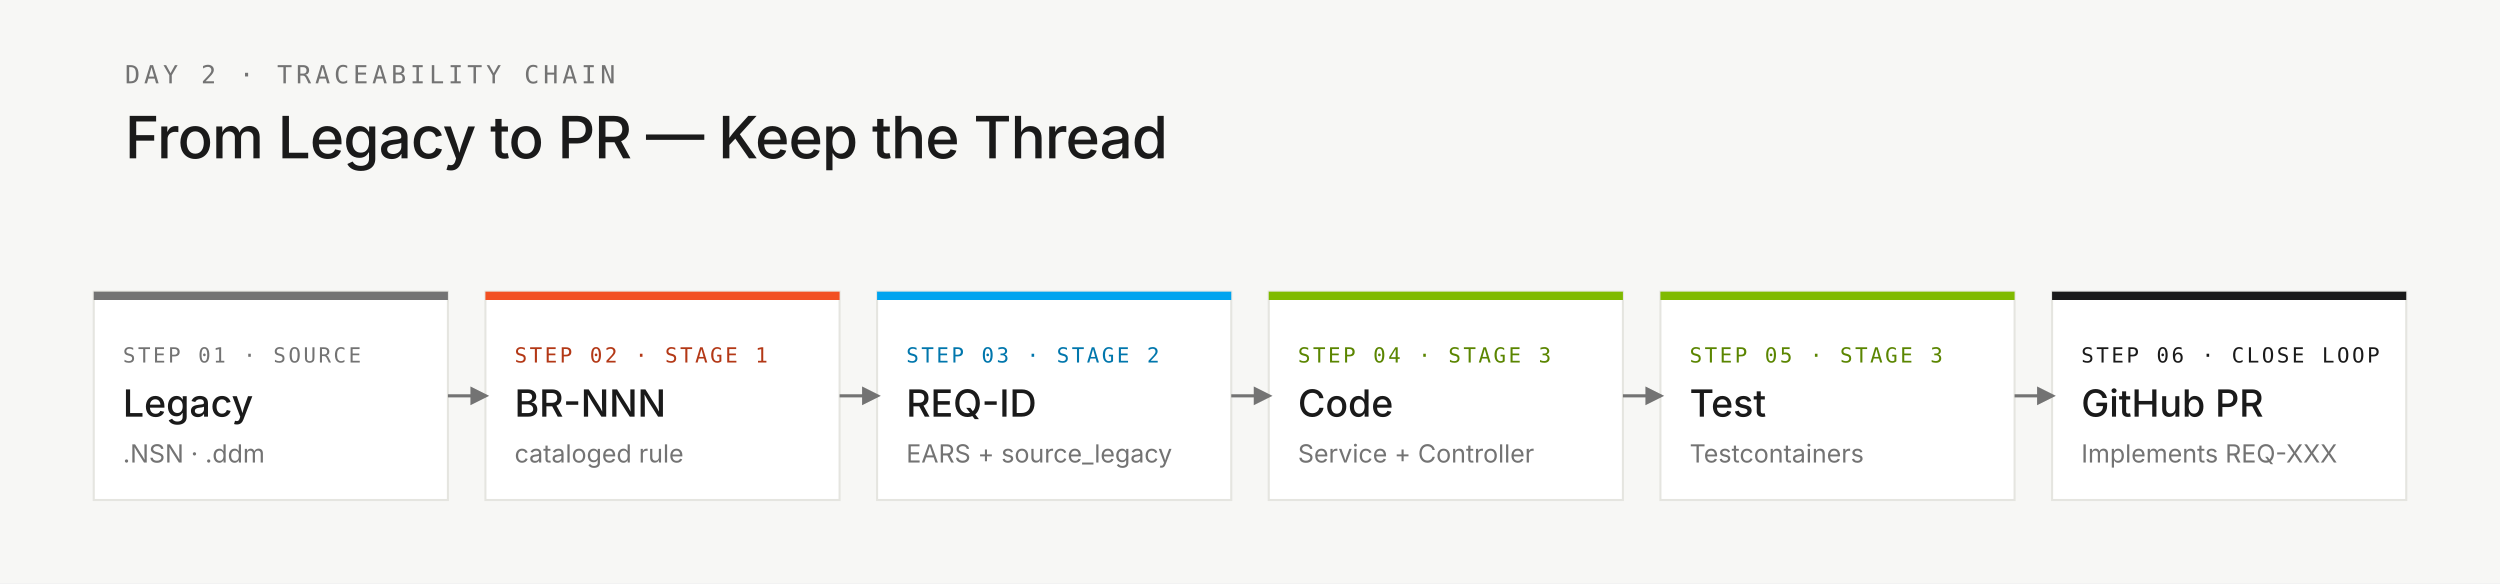
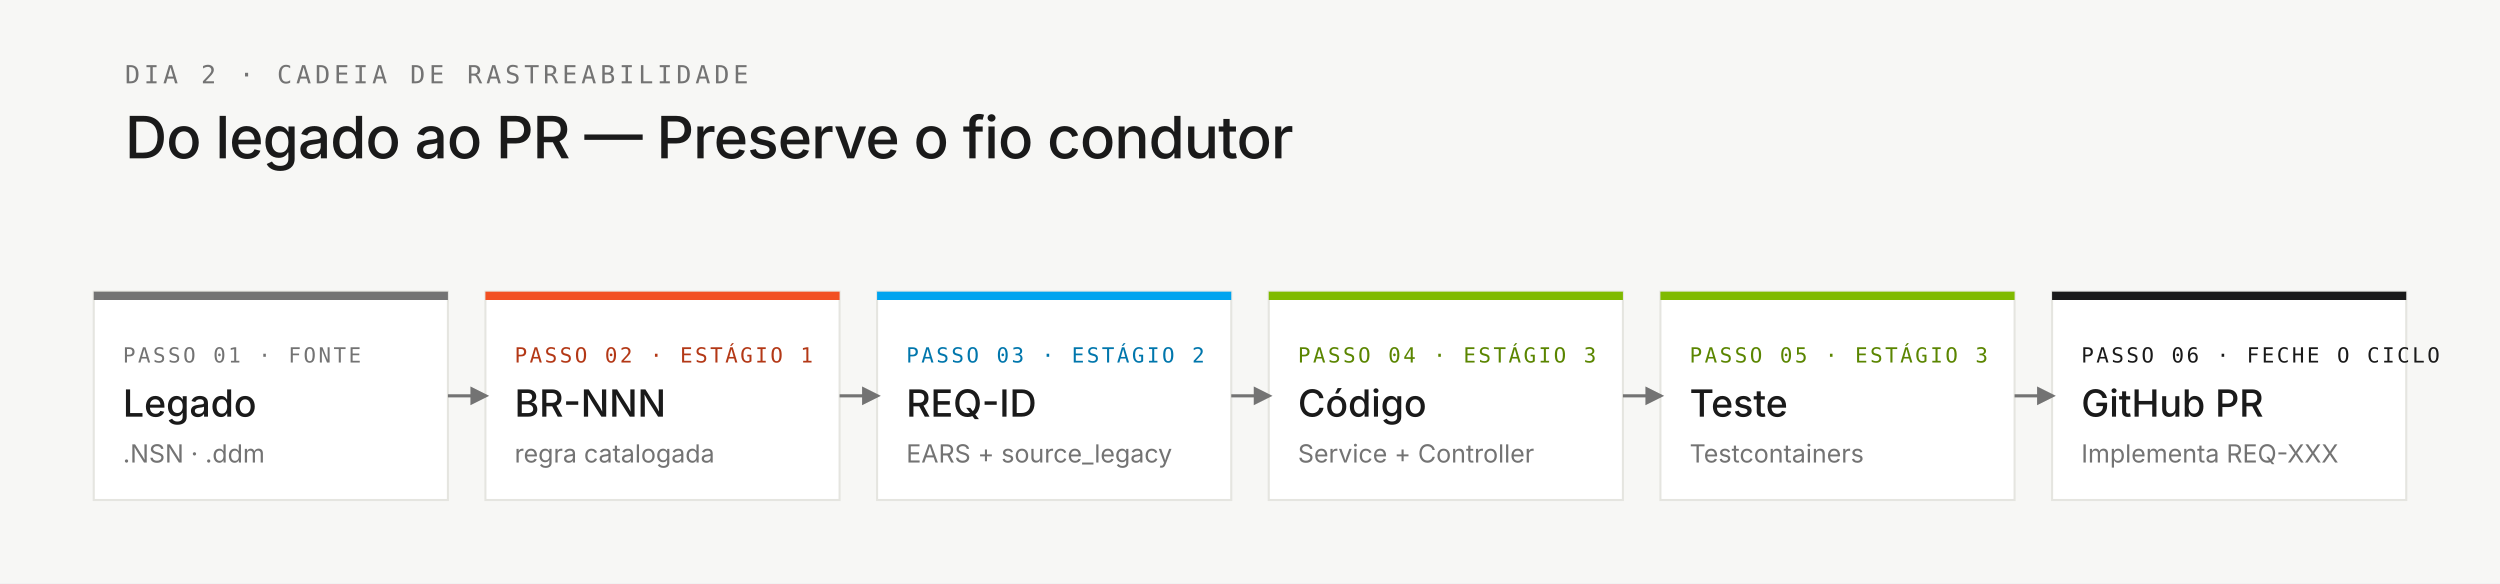
<svg xmlns="http://www.w3.org/2000/svg" viewBox="0 0 1200 280" font-family="Inter, system-ui, sans-serif">
  <rect width="1200" height="280" fill="#F7F7F5" />
-   <text x="60" y="40" fill="#737373" font-family="JetBrains Mono, monospace" font-size="12" font-weight="500" letter-spacing="1.9">DAY 2 · TRACEABILITY CHAIN</text>
-   <text x="60" y="76" fill="#1A1A1A" font-size="28" font-weight="500" letter-spacing="-0.4">From Legacy to PR — Keep the Thread</text>
+   <text x="60" y="40" fill="#737373" font-family="JetBrains Mono, monospace" font-size="12" font-weight="500" letter-spacing="1.9">DIA 2 · CADEIA DE RASTREABILIDADE</text>
+   <text x="60" y="76" fill="#1A1A1A" font-size="28" font-weight="500" letter-spacing="-0.4">Do legado ao PR — Preserve o fio condutor</text>
  <g transform="translate(45, 140)">
    <rect width="170" height="100" fill="#FFFFFF" stroke="#E5E5E0" stroke-width="1" />
    <rect x="0" y="0" width="170" height="4" fill="#737373" />
-     <text x="14" y="34" fill="#737373" font-family="JetBrains Mono, monospace" font-size="10" font-weight="500" letter-spacing="1.2">STEP 01 · SOURCE</text>
-     <text x="14" y="60" fill="#1A1A1A" font-size="18" font-weight="500">Legacy</text>
+     <text x="14" y="34" fill="#737373" font-family="JetBrains Mono, monospace" font-size="10" font-weight="500" letter-spacing="1.2">PASSO 01 · FONTE</text>
+     <text x="14" y="60" fill="#1A1A1A" font-size="18" font-weight="500">Legado</text>
    <text x="14" y="82" fill="#737373" font-size="12">.NSN · .ddm</text>
  </g>
  <g transform="translate(233, 140)">
    <rect width="170" height="100" fill="#FFFFFF" stroke="#E5E5E0" stroke-width="1" />
    <rect x="0" y="0" width="170" height="4" fill="#F25022" />
-     <text x="14" y="34" fill="#B33816" font-family="JetBrains Mono, monospace" font-size="10" font-weight="500" letter-spacing="1.2">STEP 02 · STAGE 1</text>
+     <text x="14" y="34" fill="#B33816" font-family="JetBrains Mono, monospace" font-size="10" font-weight="500" letter-spacing="1.2">PASSO 02 · ESTÁGIO 1</text>
    <text x="14" y="60" fill="#1A1A1A" font-size="18" font-weight="500">BR-NNN</text>
-     <text x="14" y="82" fill="#737373" font-size="12">cataloged rule</text>
+     <text x="14" y="82" fill="#737373" font-size="12">regra catalogada</text>
  </g>
  <g transform="translate(421, 140)">
    <rect width="170" height="100" fill="#FFFFFF" stroke="#E5E5E0" stroke-width="1" />
    <rect x="0" y="0" width="170" height="4" fill="#00A4EF" />
-     <text x="14" y="34" fill="#0076AC" font-family="JetBrains Mono, monospace" font-size="10" font-weight="500" letter-spacing="1.2">STEP 03 · STAGE 2</text>
+     <text x="14" y="34" fill="#0076AC" font-family="JetBrains Mono, monospace" font-size="10" font-weight="500" letter-spacing="1.2">PASSO 03 · ESTÁGIO 2</text>
    <text x="14" y="60" fill="#1A1A1A" font-size="18" font-weight="500">REQ-ID</text>
    <text x="14" y="82" fill="#737373" font-size="12">EARS + source_legacy</text>
  </g>
  <g transform="translate(609, 140)">
    <rect width="170" height="100" fill="#FFFFFF" stroke="#E5E5E0" stroke-width="1" />
    <rect x="0" y="0" width="170" height="4" fill="#7FBA00" />
-     <text x="14" y="34" fill="#5A8500" font-family="JetBrains Mono, monospace" font-size="10" font-weight="500" letter-spacing="1.2">STEP 04 · STAGE 3</text>
-     <text x="14" y="60" fill="#1A1A1A" font-size="18" font-weight="500">Code</text>
+     <text x="14" y="34" fill="#5A8500" font-family="JetBrains Mono, monospace" font-size="10" font-weight="500" letter-spacing="1.2">PASSO 04 · ESTÁGIO 3</text>
+     <text x="14" y="60" fill="#1A1A1A" font-size="18" font-weight="500">Código</text>
    <text x="14" y="82" fill="#737373" font-size="12">Service + Controller</text>
  </g>
  <g transform="translate(797, 140)">
    <rect width="170" height="100" fill="#FFFFFF" stroke="#E5E5E0" stroke-width="1" />
    <rect x="0" y="0" width="170" height="4" fill="#7FBA00" />
-     <text x="14" y="34" fill="#5A8500" font-family="JetBrains Mono, monospace" font-size="10" font-weight="500" letter-spacing="1.2">STEP 05 · STAGE 3</text>
-     <text x="14" y="60" fill="#1A1A1A" font-size="18" font-weight="500">Test</text>
+     <text x="14" y="34" fill="#5A8500" font-family="JetBrains Mono, monospace" font-size="10" font-weight="500" letter-spacing="1.2">PASSO 05 · ESTÁGIO 3</text>
+     <text x="14" y="60" fill="#1A1A1A" font-size="18" font-weight="500">Teste</text>
    <text x="14" y="82" fill="#737373" font-size="12">Testcontainers</text>
  </g>
  <g transform="translate(985, 140)">
    <rect width="170" height="100" fill="#FFFFFF" stroke="#E5E5E0" stroke-width="1" />
    <rect x="0" y="0" width="170" height="4" fill="#1A1A1A" />
-     <text x="14" y="34" fill="#1A1A1A" font-family="JetBrains Mono, monospace" font-size="10" font-weight="500" letter-spacing="1.2">STEP 06 · CLOSE LOOP</text>
+     <text x="14" y="34" fill="#1A1A1A" font-family="JetBrains Mono, monospace" font-size="10" font-weight="500" letter-spacing="1.2">PASSO 06 · FECHE O CICLO</text>
    <text x="14" y="60" fill="#1A1A1A" font-size="18" font-weight="500">GitHub PR</text>
-     <text x="14" y="82" fill="#737373" font-size="12">Implements REQ-XXX</text>
+     <text x="14" y="82" fill="#737373" font-size="12">Implementa REQ-XXX</text>
  </g>
  <g fill="none" stroke="#737373" stroke-width="1.5">
    <line x1="215" y1="190" x2="233" y2="190" marker-end="url(#a)" />
    <line x1="403" y1="190" x2="421" y2="190" marker-end="url(#a)" />
    <line x1="591" y1="190" x2="609" y2="190" marker-end="url(#a)" />
    <line x1="779" y1="190" x2="797" y2="190" marker-end="url(#a)" />
    <line x1="967" y1="190" x2="985" y2="190" marker-end="url(#a)" />
  </g>
  <defs>
    <marker id="a" viewBox="0 0 10 10" refX="8" refY="5" markerWidth="6" markerHeight="6" orient="auto">
      <path d="M0,0 L10,5 L0,10 z" fill="#737373" />
    </marker>
  </defs>
</svg>
